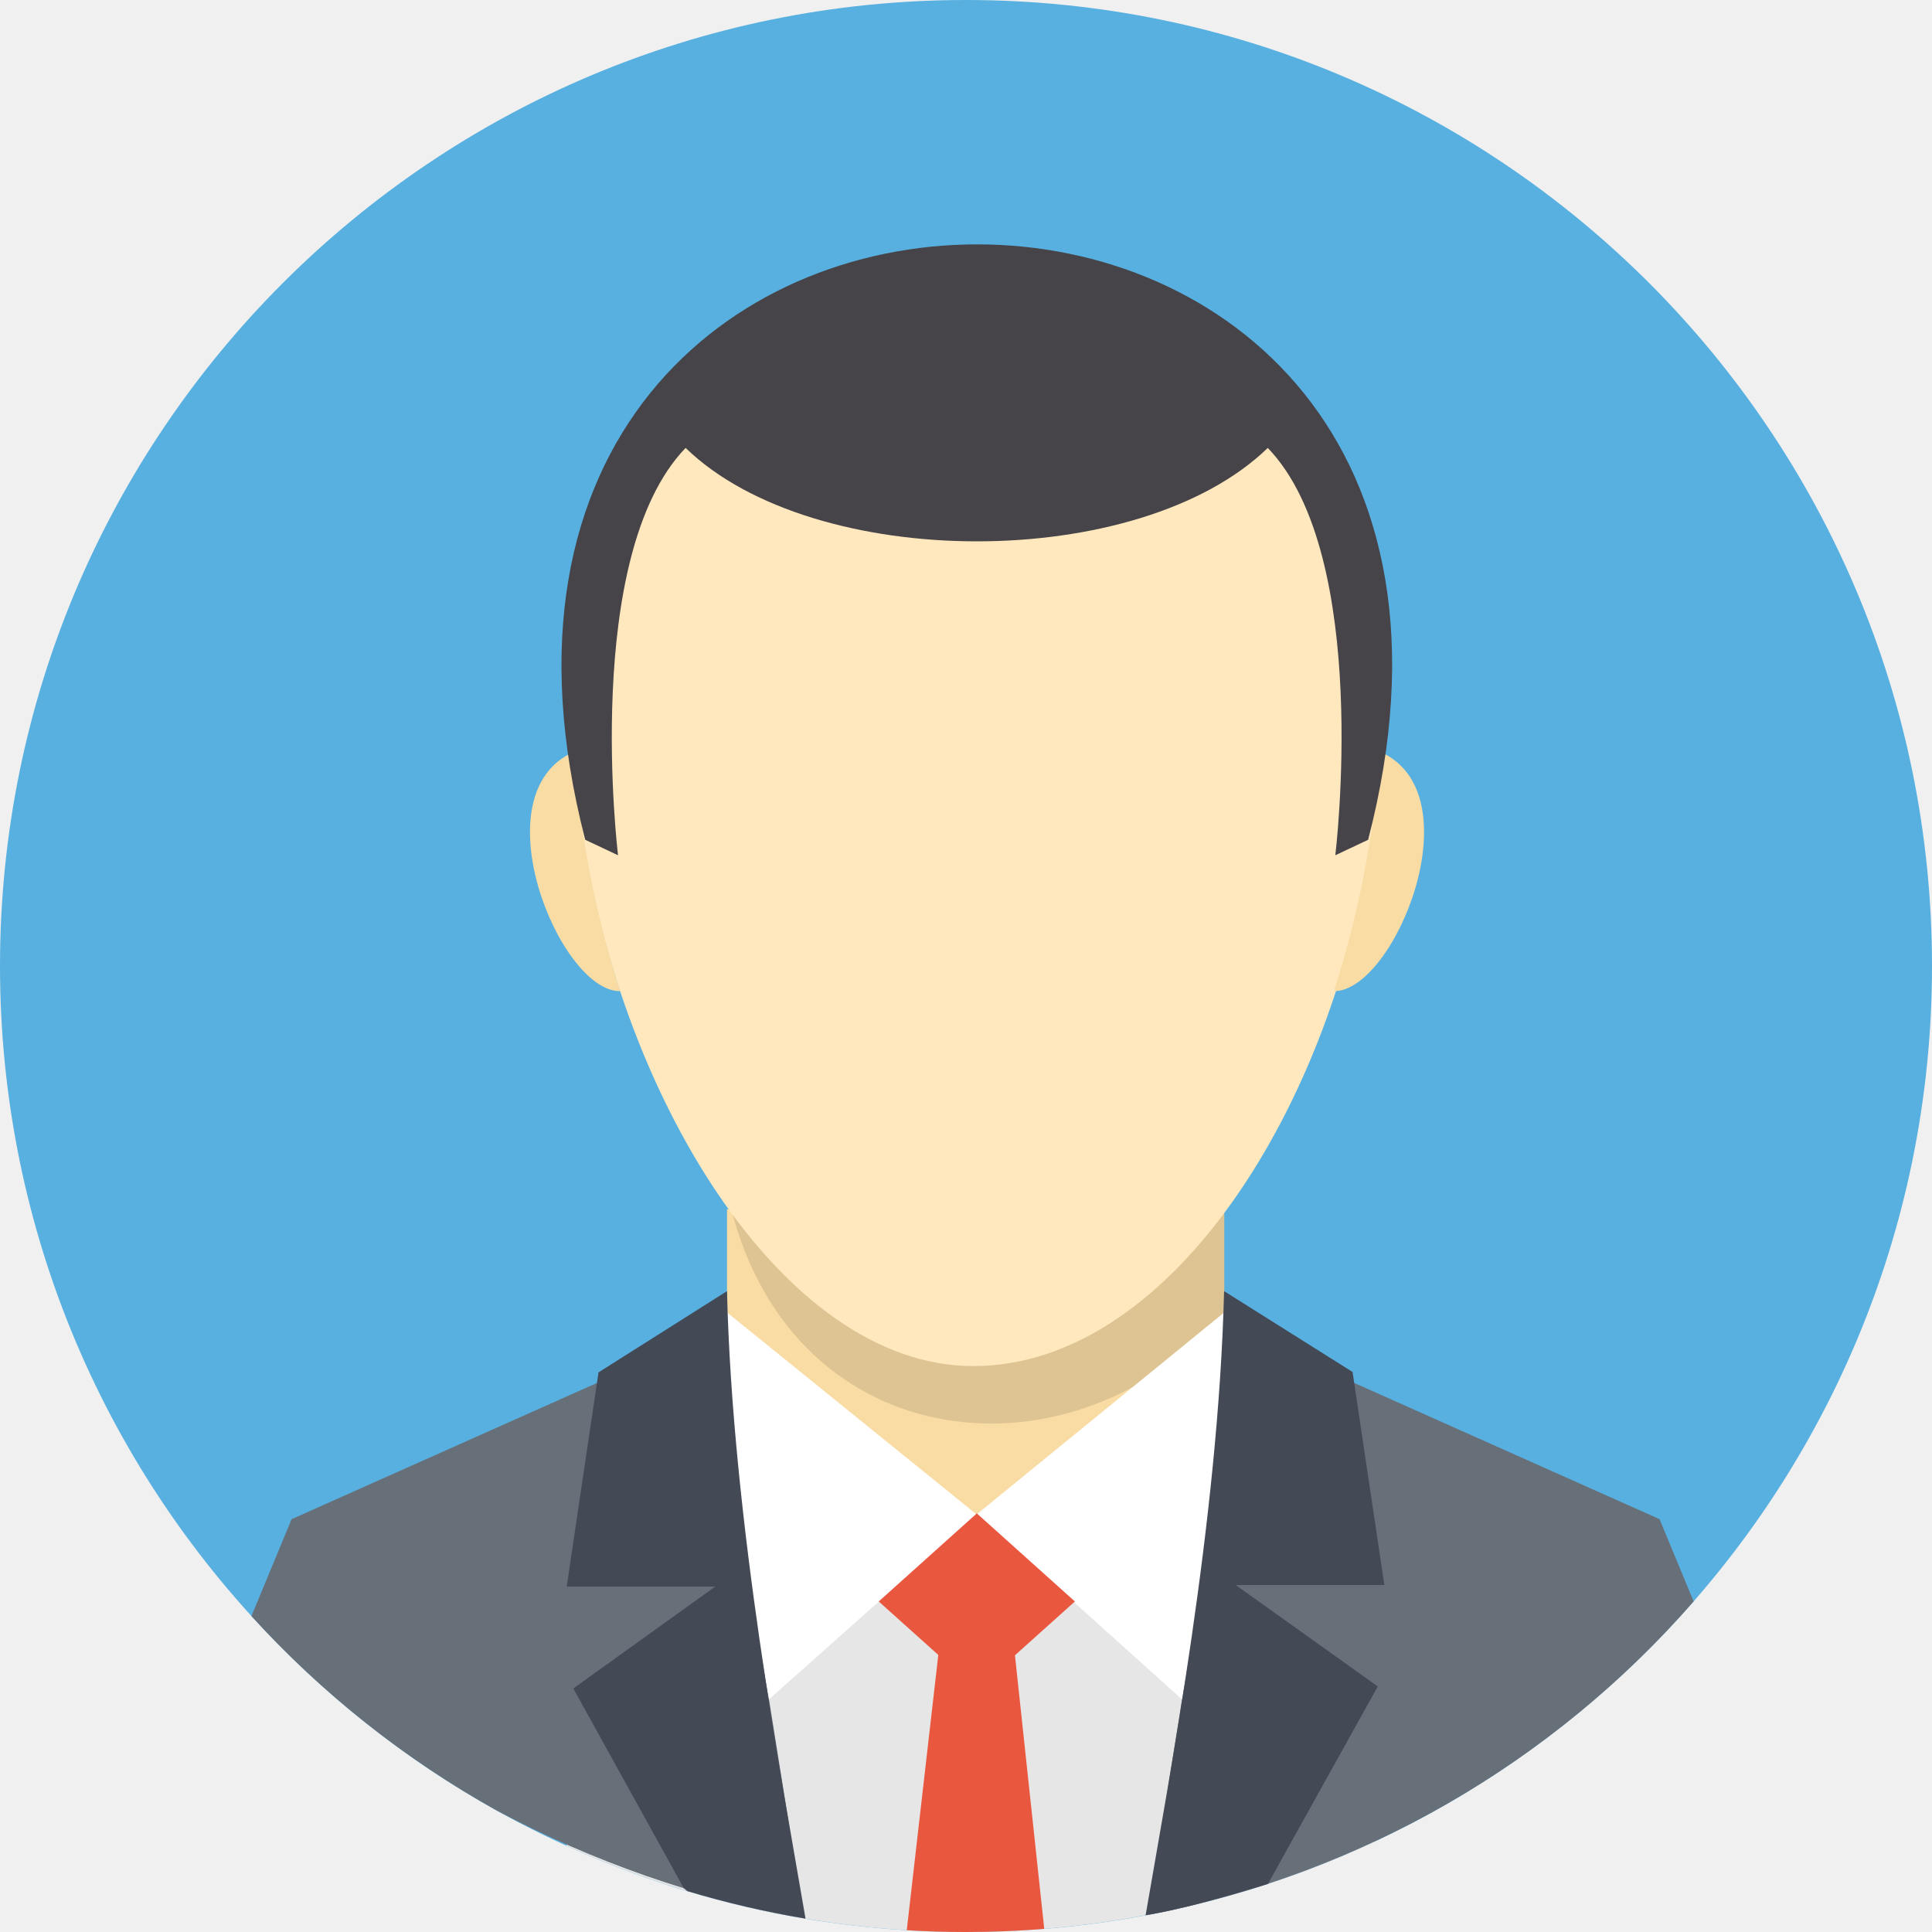
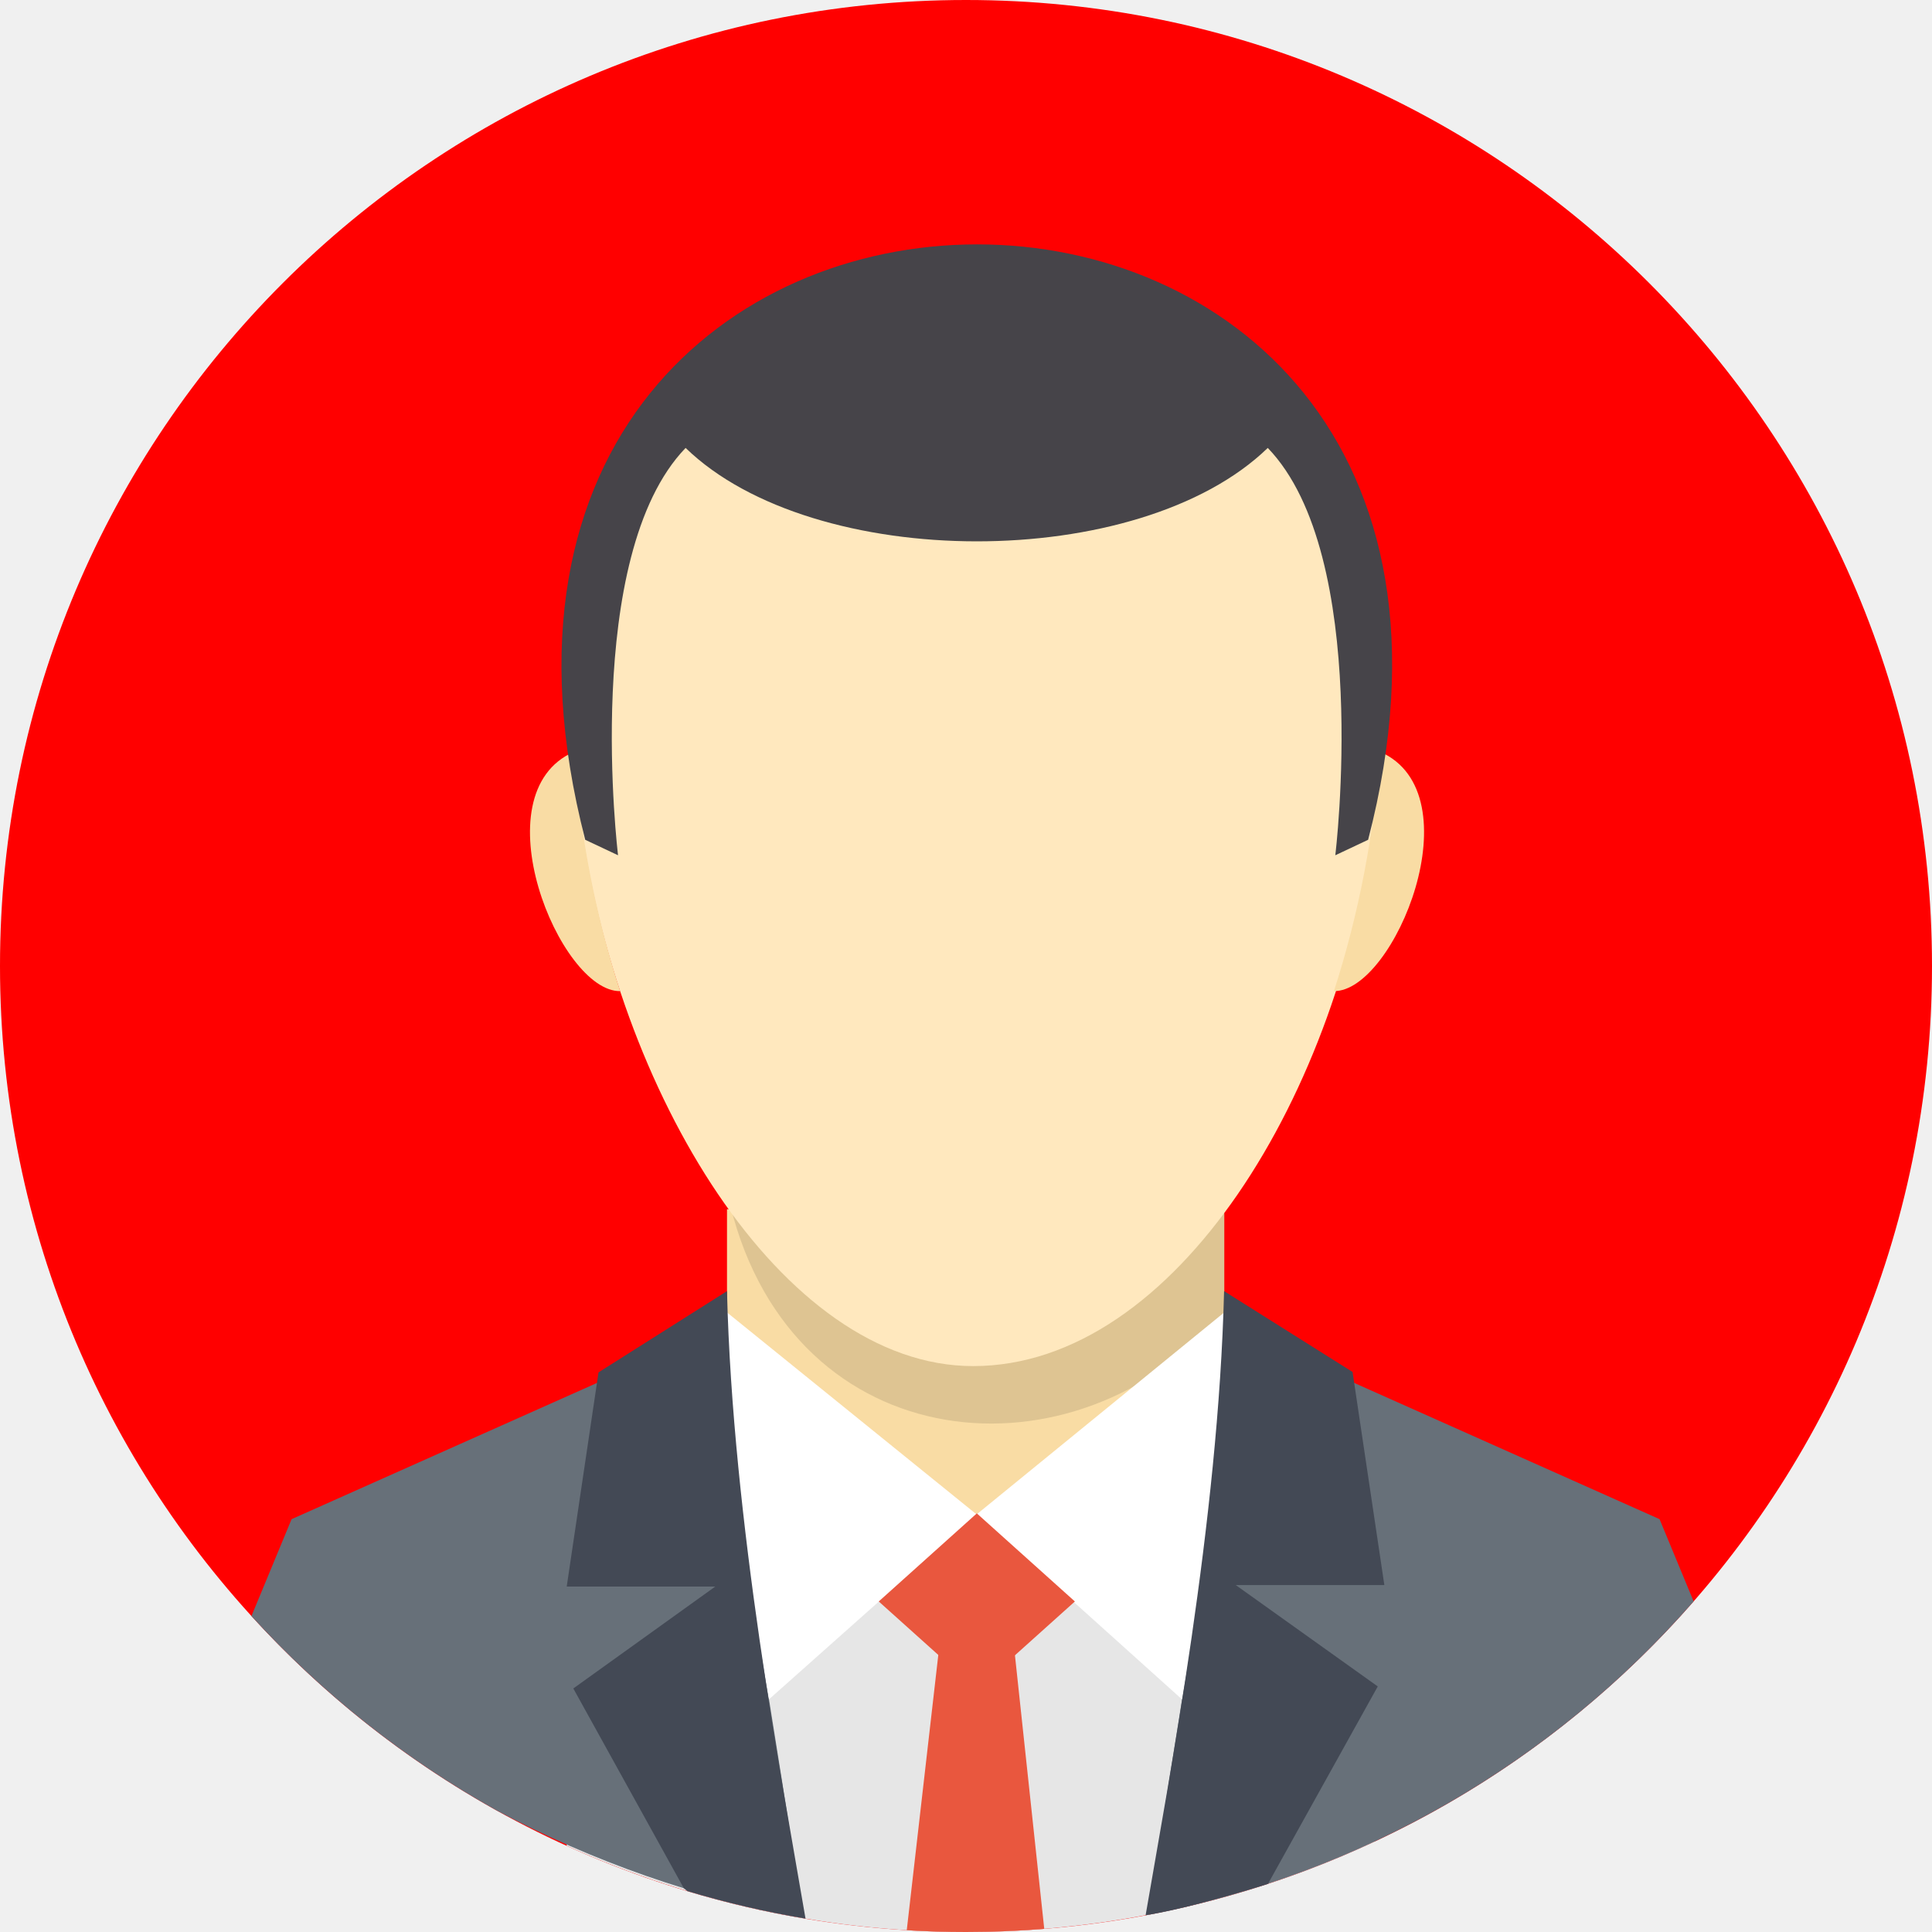
<svg xmlns="http://www.w3.org/2000/svg" viewBox="0 0 61.8 61.8" id="avatar">
  <g data-name="Layer 2">
    <g data-name="—ÎÓÈ 1">
-       <circle cx="30.9" cy="30.9" r="30.9" fill="#58b0e0" />
+       <circle cx="30.9" cy="30.9" r="30.9" fill="#ff0000" />
      <path fill="#f9dca4" fill-rule="evenodd" d="m23.255 38.68 15.907.121v12.918l-15.907-.121V38.68z" />
      <path fill="#e6e6e6" fill-rule="evenodd" d="M43.971 58.905a30.967 30.967 0 0 1-25.843.14V48.417H43.97z" />
      <path fill="#e9573e" fill-rule="evenodd" d="M33.403 61.7q-1.238.099-2.503.1-.955 0-1.895-.057l1.03-8.988h2.41z" />
      <path fill="#677079" fill-rule="evenodd" d="M25.657 61.332A34.072 34.072 0 0 1 15.9 57.92a31.033 31.033 0 0 1-7.857-6.225l1.284-3.1 13.925-6.212c0 5.212 1.711 13.482 2.405 18.95z" />
      <path fill-rule="evenodd" d="M39.165 38.759v3.231c-4.732 5.527-13.773 4.745-15.8-3.412z" opacity=".11" />
      <path fill="#ffe8be" fill-rule="evenodd" d="M31.129 8.432c21.281 0 12.987 35.266 0 35.266-12.267 0-21.281-35.266 0-35.266z" />
      <path fill="#f9dca4" fill-rule="evenodd" d="M18.365 24.046c-3.07 1.339-.46 7.686 1.472 7.658a31.972 31.972 0 0 1-1.472-7.659zM44.14 24.045c3.07 1.339.46 7.687-1.471 7.658a31.993 31.993 0 0 0 1.471-7.658z" />
      <path fill="#464449" fill-rule="evenodd" d="M21.931 14.328c-3.334 3.458-2.161 13.03-2.161 13.03l-1.05-.495c-6.554-25.394 31.634-25.395 25.043 0l-1.05.495s1.174-9.572-2.16-13.03c-4.119 3.995-14.526 3.974-18.622 0z" />
      <path fill="#677079" fill-rule="evenodd" d="M36.767 61.243a30.863 30.863 0 0 0 17.408-10.018l-1.09-2.631-13.924-6.212c0 5.212-1.7 13.393-2.394 18.861z" />
      <path fill="#fff" fill-rule="evenodd" d="m39.162 41.98-7.926 6.465 6.573 5.913s1.752-9.704 1.353-12.378z" />
      <path fill="#fff" fill-rule="evenodd" d="m23.253 41.98 7.989 6.465-6.645 5.913s-1.746-9.704-1.344-12.378z" />
      <path fill="#e9573e" fill-rule="evenodd" d="m28.109 51.227 3.137-2.818 3.137 2.818-3.137 2.817-3.137-2.817z" />
      <path fill="#434955" fill-rule="evenodd" d="M25.767 61.373a30.815 30.815 0 0 1-3.779-.88 2.652 2.652 0 0 1-.114-.093l-3.535-6.39 4.541-3.26h-4.752l1.017-6.851 4.11-2.599c.178 7.37 1.759 15.656 2.512 20.073zM36.645 61.266c.588-.098 1.17-.234 1.747-.384a56.83 56.83 0 0 0 2.034-.579l.134-.043 3.511-6.315-4.541-3.242h4.752l-1.017-6.817-4.11-2.586c-.178 7.332-1.758 15.571-2.51 19.966z" />
    </g>
  </g>
</svg>
